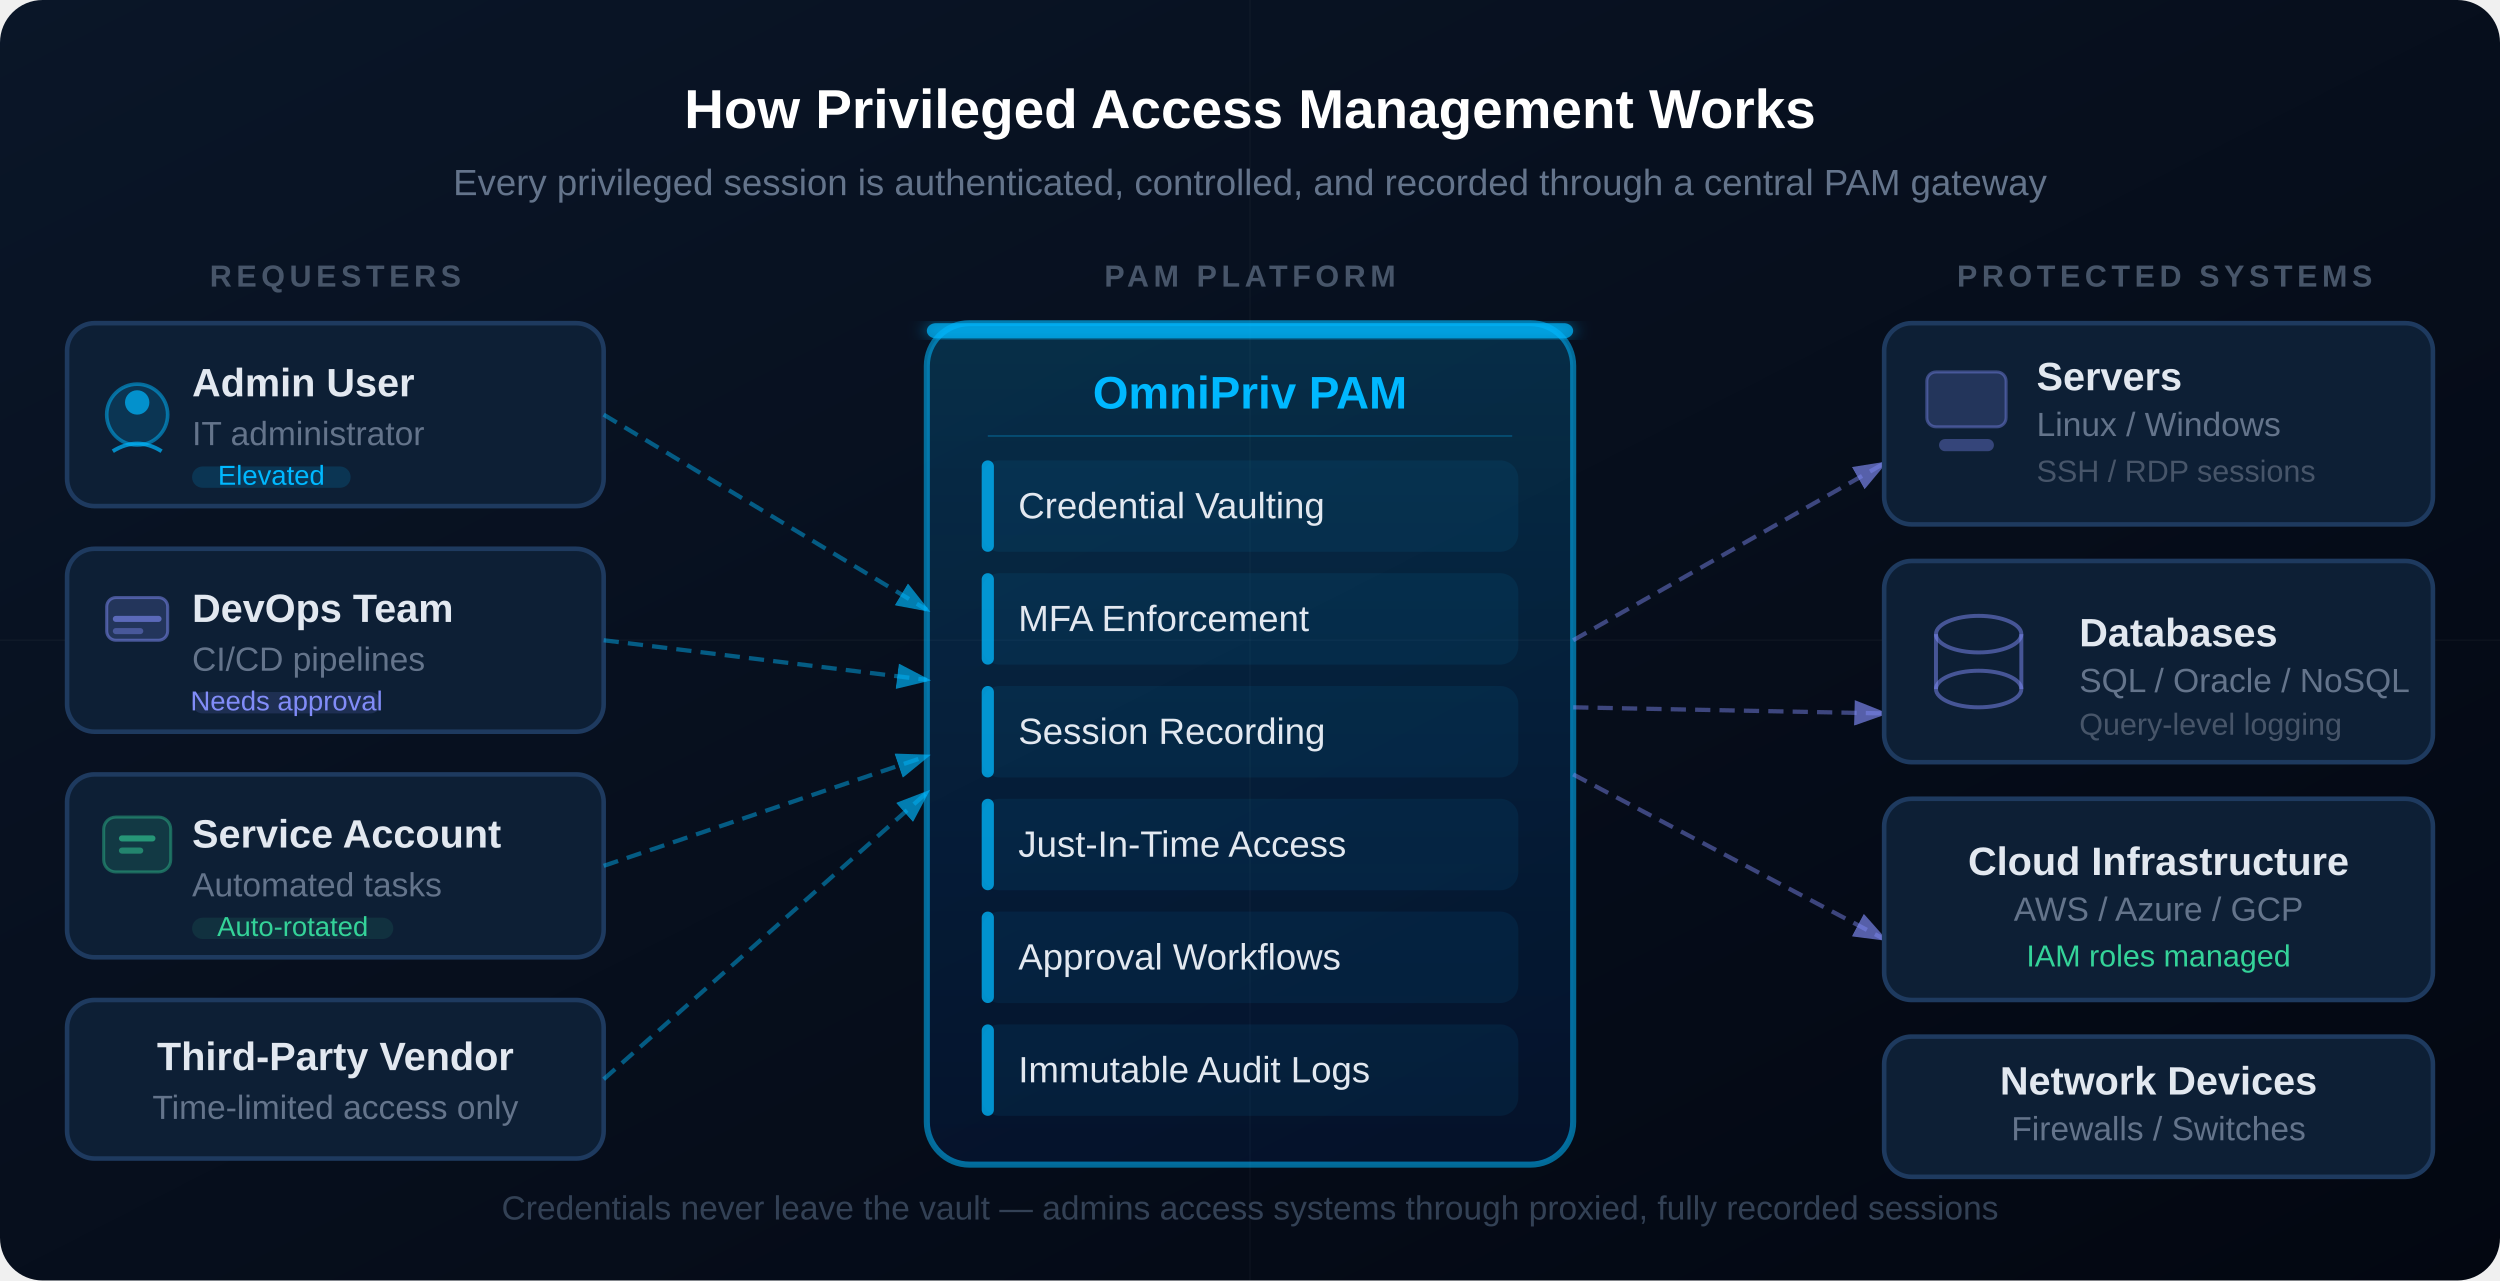
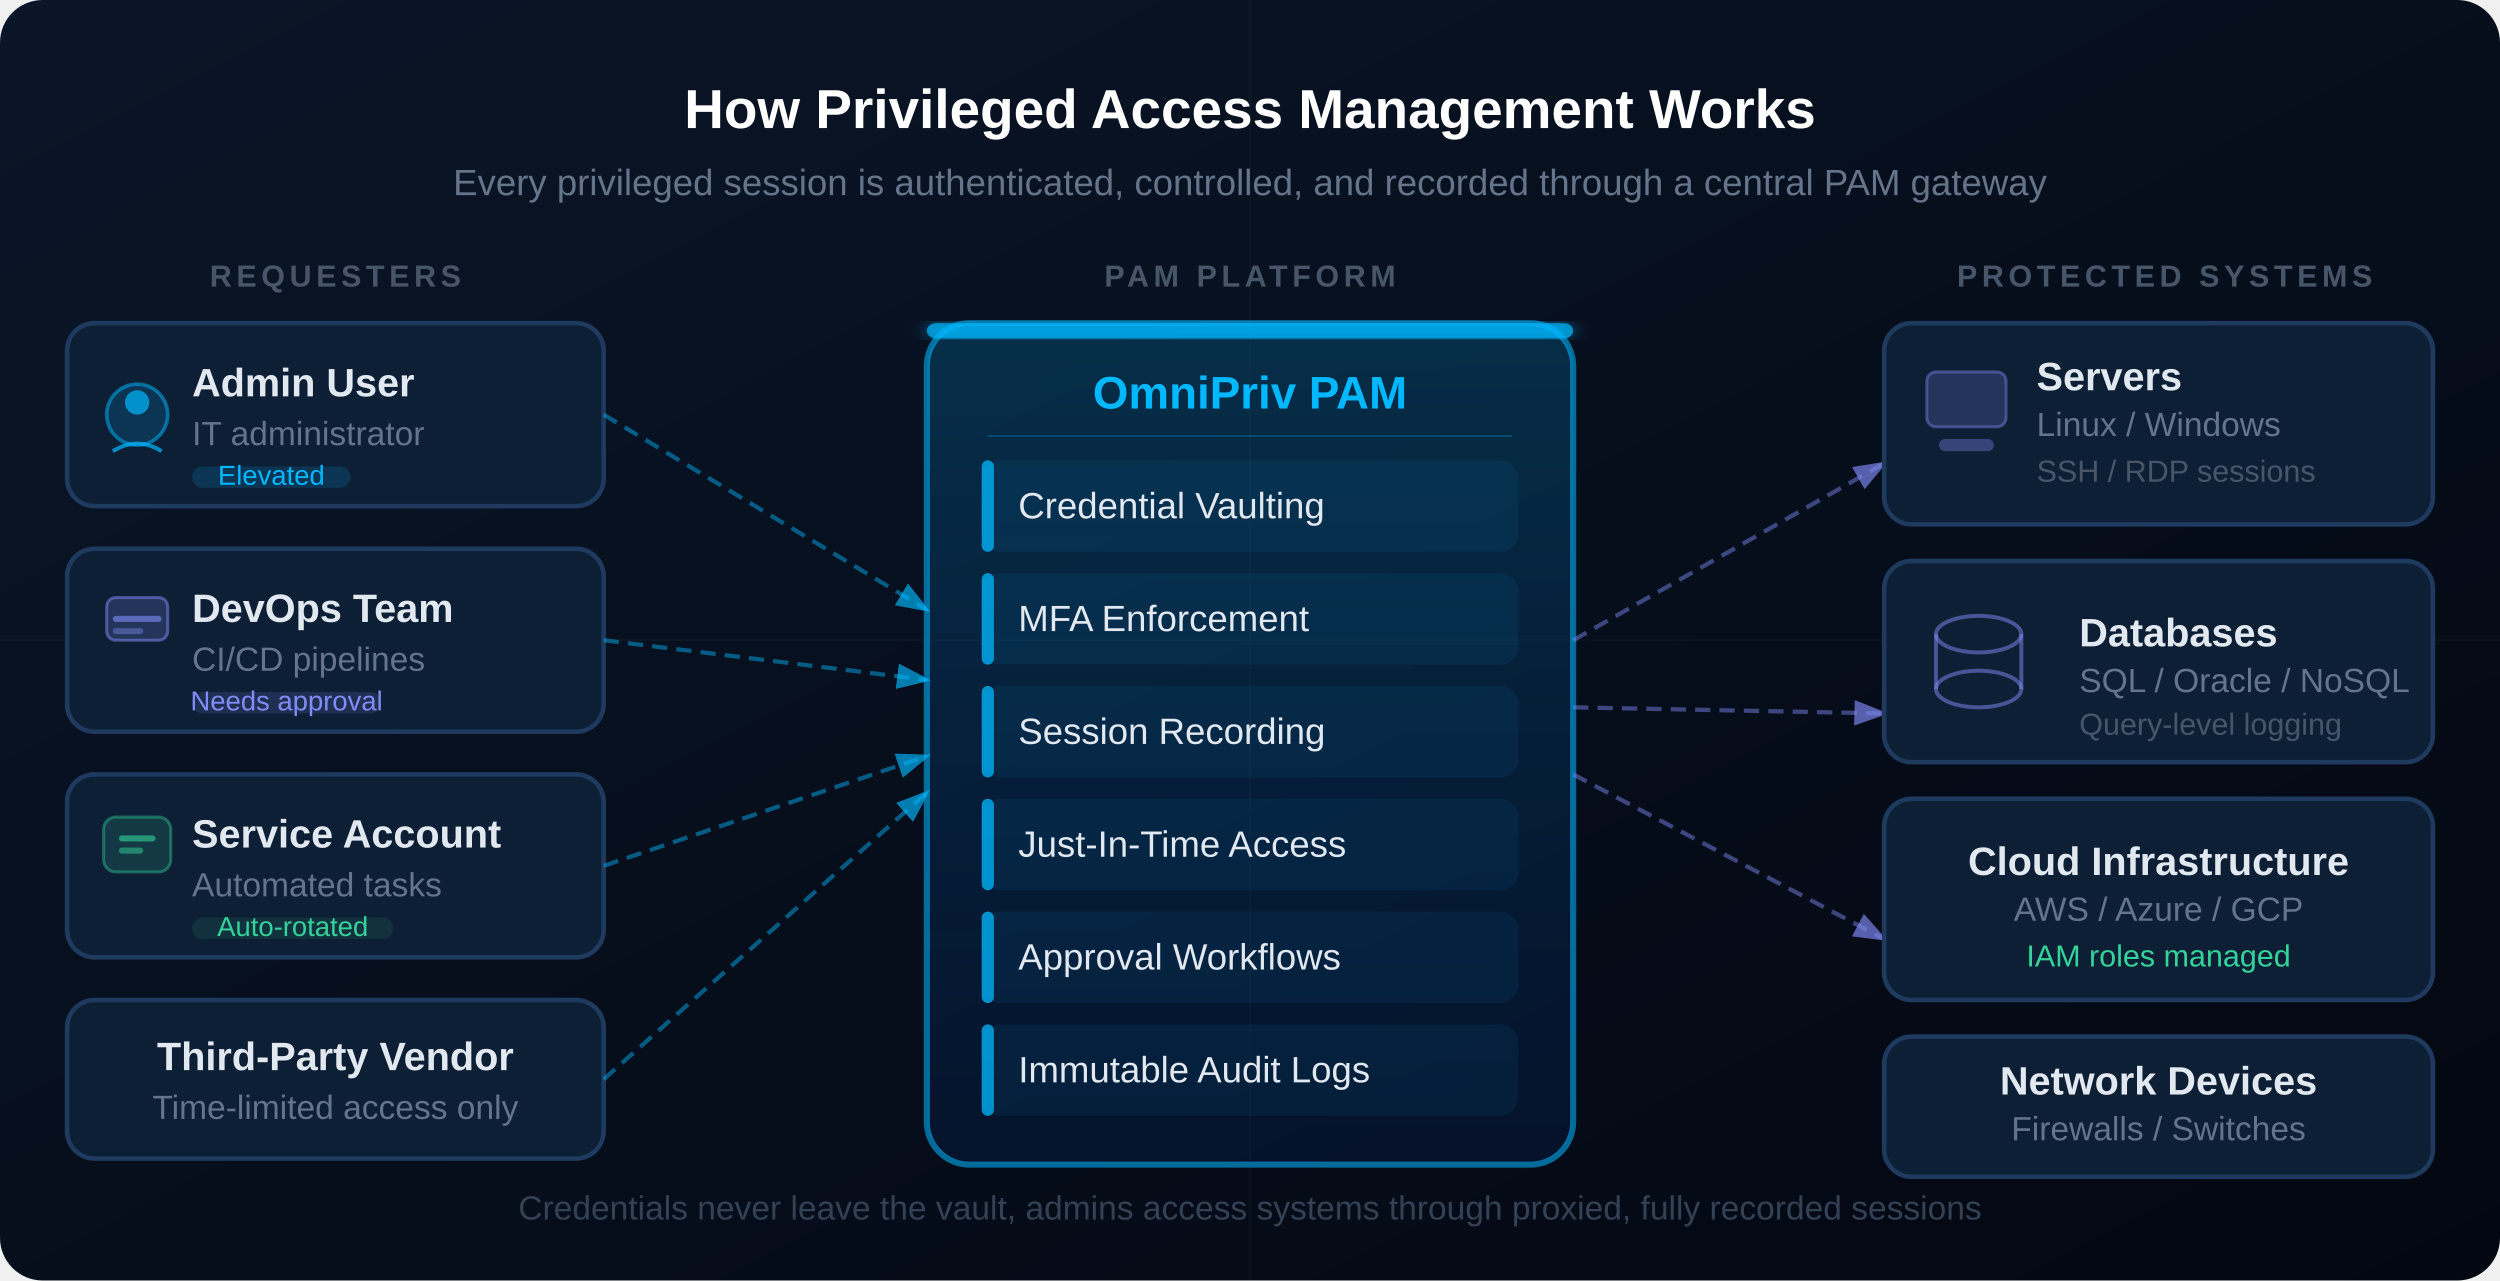
<svg xmlns="http://www.w3.org/2000/svg" viewBox="0 0 820 420" width="820" height="420">
  <defs>
    <linearGradient id="bgGrad" x1="0%" y1="0%" x2="100%" y2="100%">
      <stop offset="0%" style="stop-color:#0A1628" />
      <stop offset="100%" style="stop-color:#030711" />
    </linearGradient>
    <linearGradient id="pamGrad" x1="0%" y1="0%" x2="0%" y2="100%">
      <stop offset="0%" style="stop-color:#00B8FF;stop-opacity:0.18" />
      <stop offset="100%" style="stop-color:#0060FF;stop-opacity:0.08" />
    </linearGradient>
    <filter id="glow">
      <feGaussianBlur stdDeviation="3" result="coloredBlur" />
      <feMerge>
        <feMergeNode in="coloredBlur" />
        <feMergeNode in="SourceGraphic" />
      </feMerge>
    </filter>
    <marker id="arrowB" markerWidth="8" markerHeight="6" refX="7" refY="3" orient="auto">
      <polygon points="0 0, 8 3, 0 6" fill="#00B8FF" opacity="0.65" />
    </marker>
    <marker id="arrowP" markerWidth="8" markerHeight="6" refX="7" refY="3" orient="auto">
      <polygon points="0 0, 8 3, 0 6" fill="#818cf8" opacity="0.65" />
    </marker>
  </defs>
  <rect width="820" height="420" fill="url(#bgGrad)" rx="14" />
  <line x1="0" y1="210" x2="820" y2="210" stroke="#ffffff" stroke-width="0.5" stroke-opacity="0.03" />
  <line x1="410" y1="0" x2="410" y2="420" stroke="#ffffff" stroke-width="0.5" stroke-opacity="0.03" />
  <text x="410" y="42" text-anchor="middle" font-family="-apple-system, BlinkMacSystemFont, 'Segoe UI', Arial, sans-serif" font-size="18" font-weight="700" fill="#ffffff">How Privileged Access Management Works</text>
  <text x="410" y="64" text-anchor="middle" font-family="-apple-system, BlinkMacSystemFont, 'Segoe UI', Arial, sans-serif" font-size="12" fill="#64748b">Every privileged session is authenticated, controlled, and recorded through a central PAM gateway</text>
  <text x="110" y="94" text-anchor="middle" font-family="Arial, sans-serif" font-size="10" font-weight="700" fill="#475569" letter-spacing="1.5">REQUESTERS</text>
  <text x="410" y="94" text-anchor="middle" font-family="Arial, sans-serif" font-size="10" font-weight="700" fill="#475569" letter-spacing="1.5">PAM PLATFORM</text>
  <text x="710" y="94" text-anchor="middle" font-family="Arial, sans-serif" font-size="10" font-weight="700" fill="#475569" letter-spacing="1.5">PROTECTED SYSTEMS</text>
  <rect x="22" y="106" width="176" height="60" rx="9" fill="#0D1F35" stroke="#1e3a5f" stroke-width="1.5" />
  <circle cx="45" cy="136" r="10" fill="#00B8FF" fill-opacity="0.15" stroke="#00B8FF" stroke-width="1.2" stroke-opacity="0.5" />
  <circle cx="45" cy="132" r="4" fill="#00B8FF" fill-opacity="0.7" />
  <path d="M37 148 Q45 143 53 148" stroke="#00B8FF" stroke-width="1.3" fill="none" stroke-opacity="0.7" />
  <text x="63" y="130" font-family="Arial, sans-serif" font-size="13" font-weight="600" fill="#e2e8f0">Admin User</text>
  <text x="63" y="146" font-family="Arial, sans-serif" font-size="11" fill="#64748b">IT administrator</text>
  <rect x="63" y="153" width="52" height="7" rx="3.5" fill="#00B8FF" fill-opacity="0.15" />
  <text x="89" y="159" text-anchor="middle" font-family="Arial, sans-serif" font-size="9" font-weight="500" fill="#00B8FF">Elevated</text>
  <rect x="22" y="180" width="176" height="60" rx="9" fill="#0D1F35" stroke="#1e3a5f" stroke-width="1.5" />
  <rect x="35" y="196" width="20" height="14" rx="3" fill="#818cf8" fill-opacity="0.2" stroke="#818cf8" stroke-width="1" stroke-opacity="0.5" />
  <rect x="37" y="202" width="16" height="2" rx="1" fill="#818cf8" fill-opacity="0.6" />
  <rect x="37" y="206" width="10" height="2" rx="1" fill="#818cf8" fill-opacity="0.4" />
  <text x="63" y="204" font-family="Arial, sans-serif" font-size="13" font-weight="600" fill="#e2e8f0">DevOps Team</text>
  <text x="63" y="220" font-family="Arial, sans-serif" font-size="11" fill="#64748b">CI/CD pipelines</text>
  <rect x="63" y="227" width="62" height="7" rx="3.5" fill="#818cf8" fill-opacity="0.15" />
  <text x="94" y="233" text-anchor="middle" font-family="Arial, sans-serif" font-size="9" font-weight="500" fill="#818cf8">Needs approval</text>
  <rect x="22" y="254" width="176" height="60" rx="9" fill="#0D1F35" stroke="#1e3a5f" stroke-width="1.5" />
  <rect x="34" y="268" width="22" height="18" rx="4" fill="#34d399" fill-opacity="0.15" stroke="#34d399" stroke-width="1" stroke-opacity="0.4" />
  <rect x="39" y="274" width="12" height="2" rx="1" fill="#34d399" fill-opacity="0.6" />
  <rect x="39" y="278" width="8" height="2" rx="1" fill="#34d399" fill-opacity="0.5" />
  <text x="63" y="278" font-family="Arial, sans-serif" font-size="13" font-weight="600" fill="#e2e8f0">Service Account</text>
  <text x="63" y="294" font-family="Arial, sans-serif" font-size="11" fill="#64748b">Automated tasks</text>
  <rect x="63" y="301" width="66" height="7" rx="3.5" fill="#34d399" fill-opacity="0.1" />
  <text x="96" y="307" text-anchor="middle" font-family="Arial, sans-serif" font-size="9" font-weight="500" fill="#34d399">Auto-rotated</text>
  <rect x="22" y="328" width="176" height="52" rx="9" fill="#0D1F35" stroke="#1e3a5f" stroke-width="1.5" />
  <text x="110" y="351" text-anchor="middle" font-family="Arial, sans-serif" font-size="13" font-weight="600" fill="#e2e8f0">Third-Party Vendor</text>
  <text x="110" y="367" text-anchor="middle" font-family="Arial, sans-serif" font-size="11" fill="#64748b">Time-limited access only</text>
  <line x1="198" y1="136" x2="304" y2="200" stroke="#00B8FF" stroke-width="1.4" stroke-opacity="0.45" stroke-dasharray="5,3" marker-end="url(#arrowB)" />
  <line x1="198" y1="210" x2="304" y2="223" stroke="#00B8FF" stroke-width="1.4" stroke-opacity="0.45" stroke-dasharray="5,3" marker-end="url(#arrowB)" />
  <line x1="198" y1="284" x2="304" y2="248" stroke="#00B8FF" stroke-width="1.4" stroke-opacity="0.45" stroke-dasharray="5,3" marker-end="url(#arrowB)" />
  <line x1="198" y1="354" x2="304" y2="260" stroke="#00B8FF" stroke-width="1.4" stroke-opacity="0.45" stroke-dasharray="5,3" marker-end="url(#arrowB)" />
  <rect x="304" y="106" width="212" height="276" rx="14" fill="url(#pamGrad)" stroke="#00B8FF" stroke-width="2" stroke-opacity="0.55" />
  <rect x="304" y="106" width="212" height="5" rx="3" fill="#00B8FF" fill-opacity="0.7" filter="url(#glow)" />
  <text x="410" y="134" text-anchor="middle" font-family="Arial, sans-serif" font-size="15" font-weight="700" fill="#00B8FF">OmniPriv PAM</text>
  <line x1="324" y1="143" x2="496" y2="143" stroke="#00B8FF" stroke-width="0.6" stroke-opacity="0.25" />
  <rect x="322" y="151" width="176" height="30" rx="6" fill="#00B8FF" fill-opacity="0.07" />
  <rect x="322" y="151" width="4" height="30" rx="2" fill="#00B8FF" fill-opacity="0.75" />
  <text x="334" y="170" font-family="Arial, sans-serif" font-size="12" font-weight="500" fill="#e2e8f0">Credential Vaulting</text>
  <rect x="322" y="188" width="176" height="30" rx="6" fill="#00B8FF" fill-opacity="0.07" />
  <rect x="322" y="188" width="4" height="30" rx="2" fill="#00B8FF" fill-opacity="0.75" />
  <text x="334" y="207" font-family="Arial, sans-serif" font-size="12" font-weight="500" fill="#e2e8f0">MFA Enforcement</text>
  <rect x="322" y="225" width="176" height="30" rx="6" fill="#00B8FF" fill-opacity="0.07" />
  <rect x="322" y="225" width="4" height="30" rx="2" fill="#00B8FF" fill-opacity="0.75" />
  <text x="334" y="244" font-family="Arial, sans-serif" font-size="12" font-weight="500" fill="#e2e8f0">Session Recording</text>
  <rect x="322" y="262" width="176" height="30" rx="6" fill="#00B8FF" fill-opacity="0.07" />
  <rect x="322" y="262" width="4" height="30" rx="2" fill="#00B8FF" fill-opacity="0.75" />
  <text x="334" y="281" font-family="Arial, sans-serif" font-size="12" font-weight="500" fill="#e2e8f0">Just-In-Time Access</text>
  <rect x="322" y="299" width="176" height="30" rx="6" fill="#00B8FF" fill-opacity="0.07" />
  <rect x="322" y="299" width="4" height="30" rx="2" fill="#00B8FF" fill-opacity="0.75" />
  <text x="334" y="318" font-family="Arial, sans-serif" font-size="12" font-weight="500" fill="#e2e8f0">Approval Workflows</text>
  <rect x="322" y="336" width="176" height="30" rx="6" fill="#00B8FF" fill-opacity="0.07" />
  <rect x="322" y="336" width="4" height="30" rx="2" fill="#00B8FF" fill-opacity="0.75" />
  <text x="334" y="355" font-family="Arial, sans-serif" font-size="12" font-weight="500" fill="#e2e8f0">Immutable Audit Logs</text>
  <line x1="516" y1="210" x2="618" y2="152" stroke="#818cf8" stroke-width="1.4" stroke-opacity="0.45" stroke-dasharray="5,3" marker-end="url(#arrowP)" />
  <line x1="516" y1="232" x2="618" y2="234" stroke="#818cf8" stroke-width="1.4" stroke-opacity="0.45" stroke-dasharray="5,3" marker-end="url(#arrowP)" />
  <line x1="516" y1="254" x2="618" y2="308" stroke="#818cf8" stroke-width="1.4" stroke-opacity="0.45" stroke-dasharray="5,3" marker-end="url(#arrowP)" />
  <rect x="618" y="106" width="180" height="66" rx="9" fill="#0D1F35" stroke="#1e3a5f" stroke-width="1.5" />
  <rect x="632" y="122" width="26" height="18" rx="3" fill="#818cf8" fill-opacity="0.2" stroke="#818cf8" stroke-width="1" stroke-opacity="0.4" />
  <rect x="636" y="144" width="18" height="4" rx="2" fill="#818cf8" fill-opacity="0.35" />
  <text x="668" y="128" font-family="Arial, sans-serif" font-size="13" font-weight="600" fill="#e2e8f0">Servers</text>
  <text x="668" y="143" font-family="Arial, sans-serif" font-size="11" fill="#64748b">Linux / Windows</text>
  <text x="668" y="158" font-family="Arial, sans-serif" font-size="10" fill="#475569">SSH / RDP sessions</text>
  <rect x="618" y="184" width="180" height="66" rx="9" fill="#0D1F35" stroke="#1e3a5f" stroke-width="1.5" />
  <ellipse cx="649" cy="208" rx="14" ry="6" fill="none" stroke="#818cf8" stroke-width="1.3" stroke-opacity="0.5" />
  <line x1="635" y1="208" x2="635" y2="226" stroke="#818cf8" stroke-width="1.3" stroke-opacity="0.5" />
  <line x1="663" y1="208" x2="663" y2="226" stroke="#818cf8" stroke-width="1.3" stroke-opacity="0.5" />
  <ellipse cx="649" cy="226" rx="14" ry="6" fill="none" stroke="#818cf8" stroke-width="1.3" stroke-opacity="0.5" />
  <text x="682" y="212" font-family="Arial, sans-serif" font-size="13" font-weight="600" fill="#e2e8f0">Databases</text>
  <text x="682" y="227" font-family="Arial, sans-serif" font-size="11" fill="#64748b">SQL / Oracle / NoSQL</text>
  <text x="682" y="241" font-family="Arial, sans-serif" font-size="10" fill="#475569">Query-level logging</text>
  <rect x="618" y="262" width="180" height="66" rx="9" fill="#0D1F35" stroke="#1e3a5f" stroke-width="1.5" />
  <text x="708" y="287" text-anchor="middle" font-family="Arial, sans-serif" font-size="13" font-weight="600" fill="#e2e8f0">Cloud Infrastructure</text>
  <text x="708" y="302" text-anchor="middle" font-family="Arial, sans-serif" font-size="11" fill="#64748b">AWS / Azure / GCP</text>
  <text x="708" y="317" text-anchor="middle" font-family="Arial, sans-serif" font-size="10" fill="#34d399">IAM roles managed</text>
  <rect x="618" y="340" width="180" height="46" rx="9" fill="#0D1F35" stroke="#1e3a5f" stroke-width="1.5" />
  <text x="708" y="359" text-anchor="middle" font-family="Arial, sans-serif" font-size="13" font-weight="600" fill="#e2e8f0">Network Devices</text>
  <text x="708" y="374" text-anchor="middle" font-family="Arial, sans-serif" font-size="11" fill="#64748b">Firewalls / Switches</text>
-   <text x="410" y="400" text-anchor="middle" font-family="Arial, sans-serif" font-size="11" fill="#334155">Credentials never leave the vault — admins access systems through proxied, fully recorded sessions</text>
+   <text x="410" y="400" text-anchor="middle" font-family="Arial, sans-serif" font-size="11" fill="#334155">Credentials never leave the vault, admins access systems through proxied, fully recorded sessions</text>
</svg>
